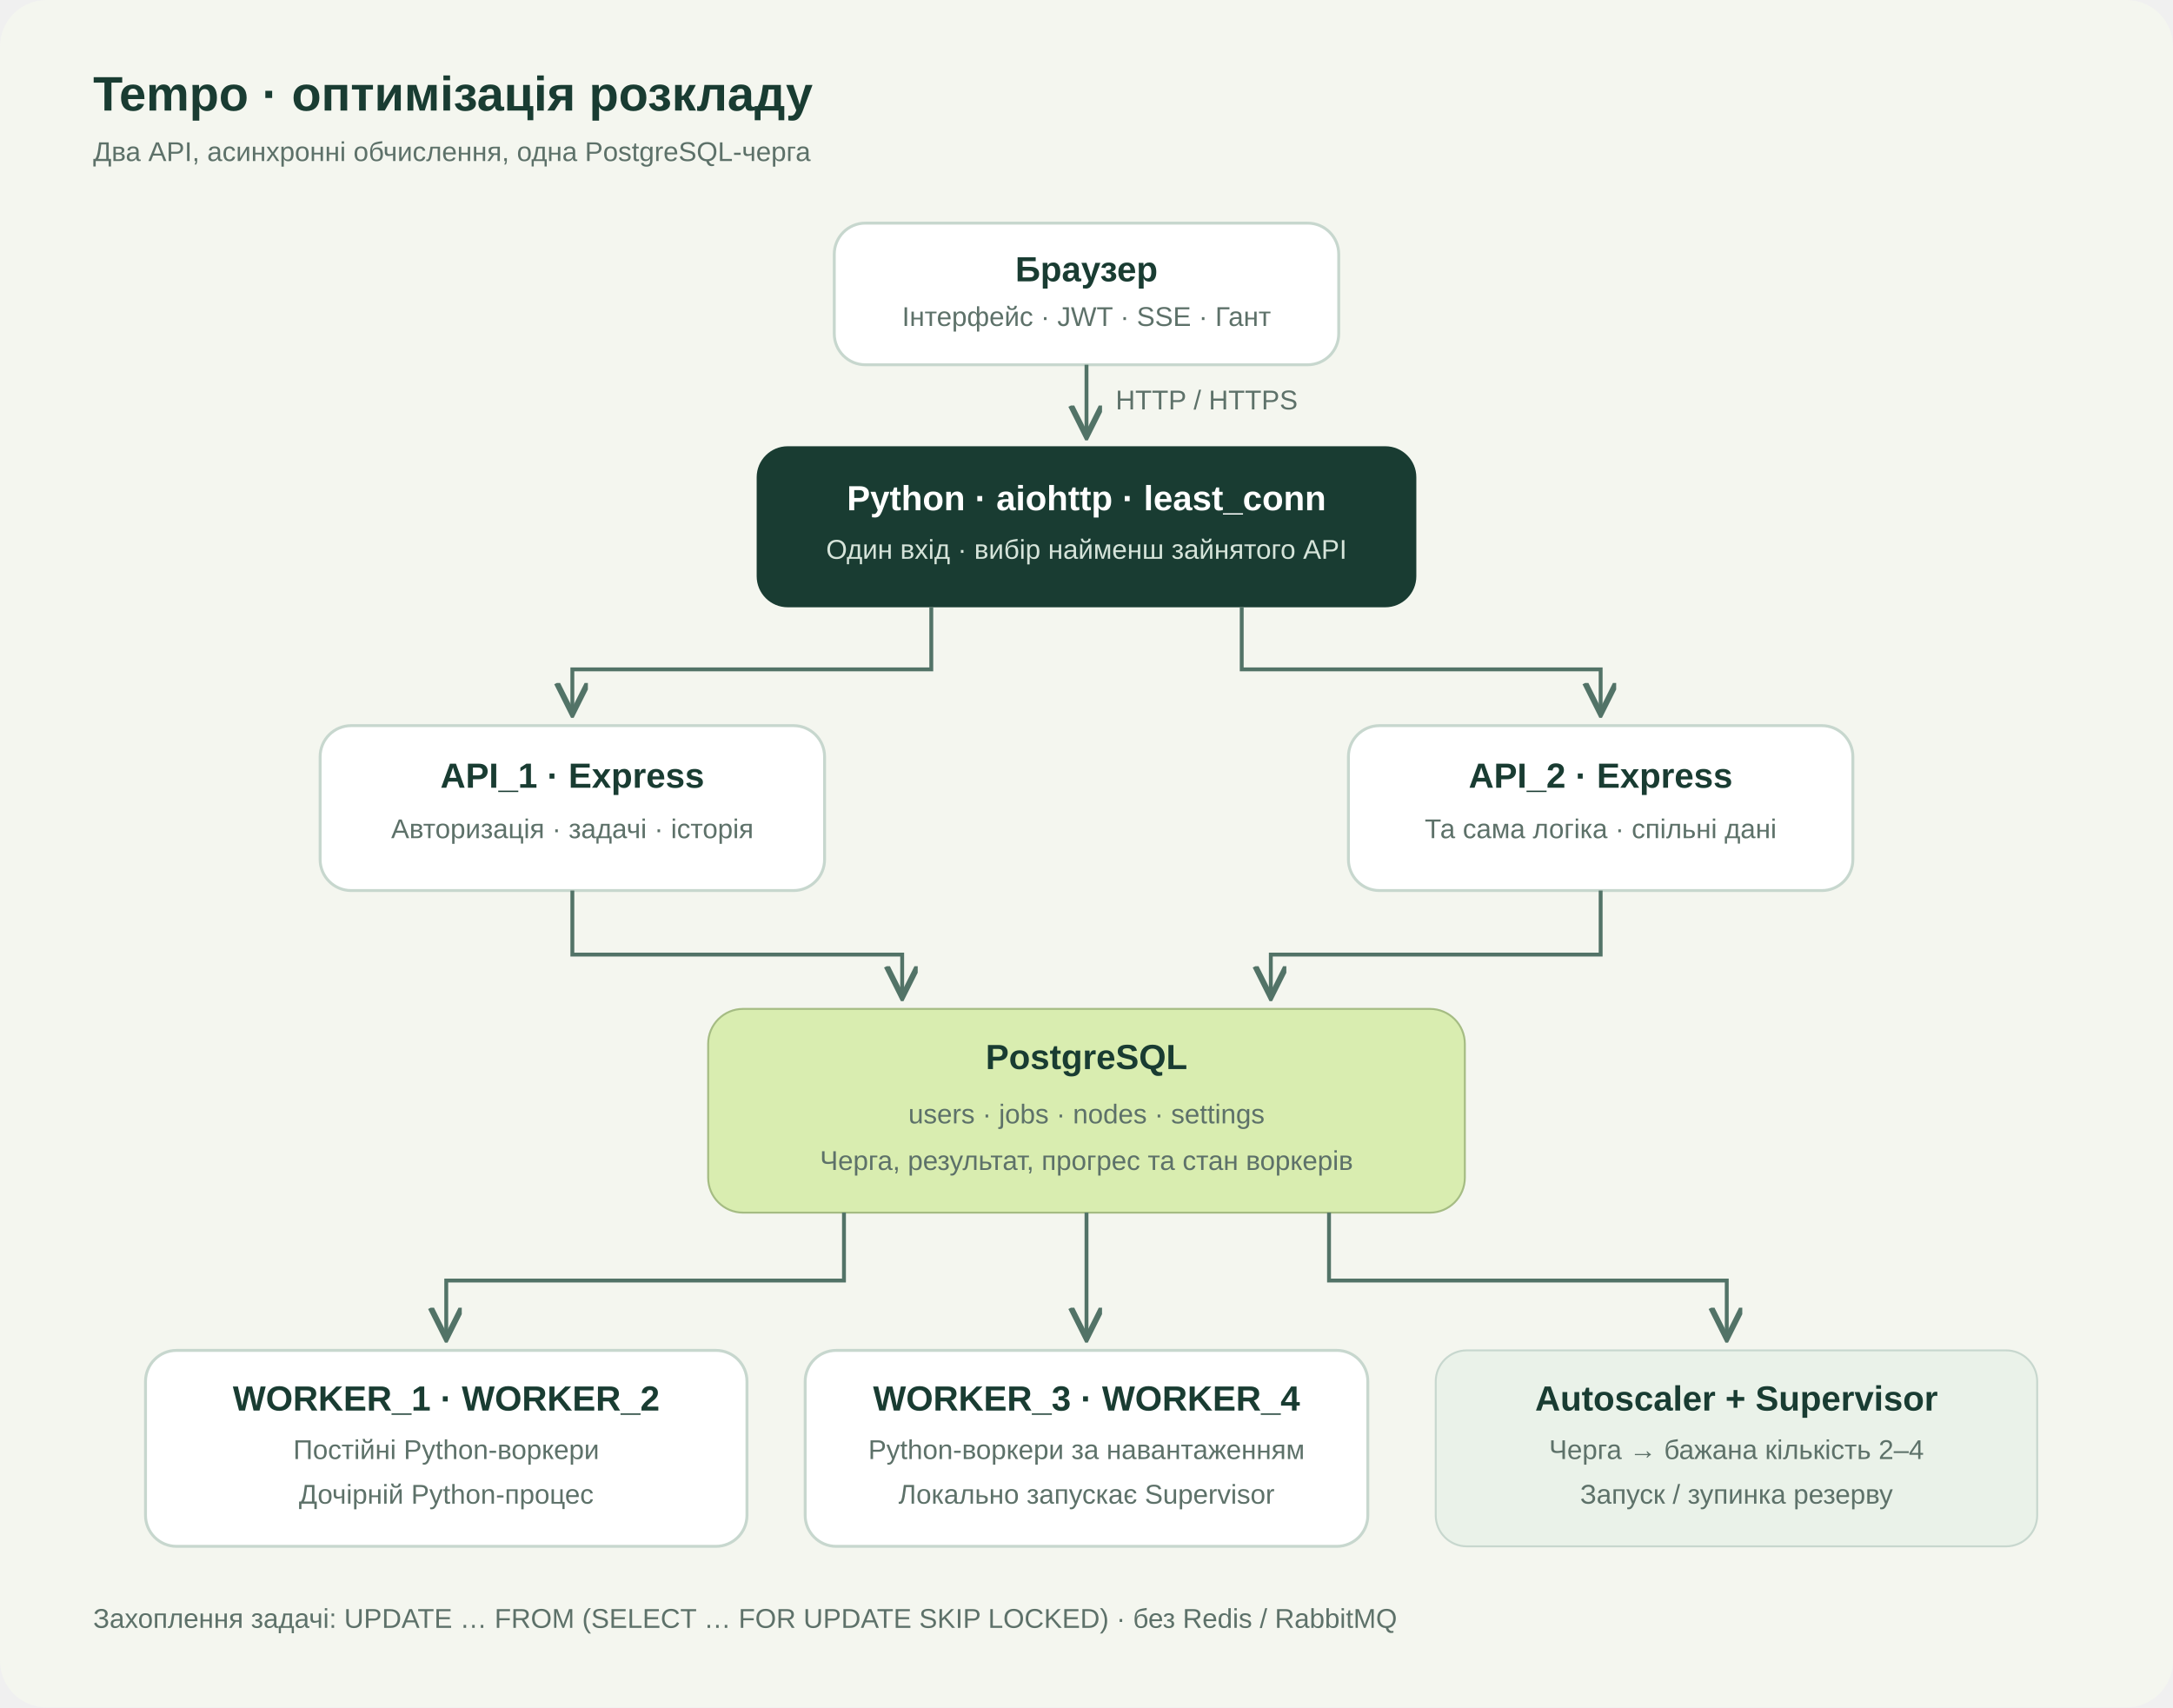
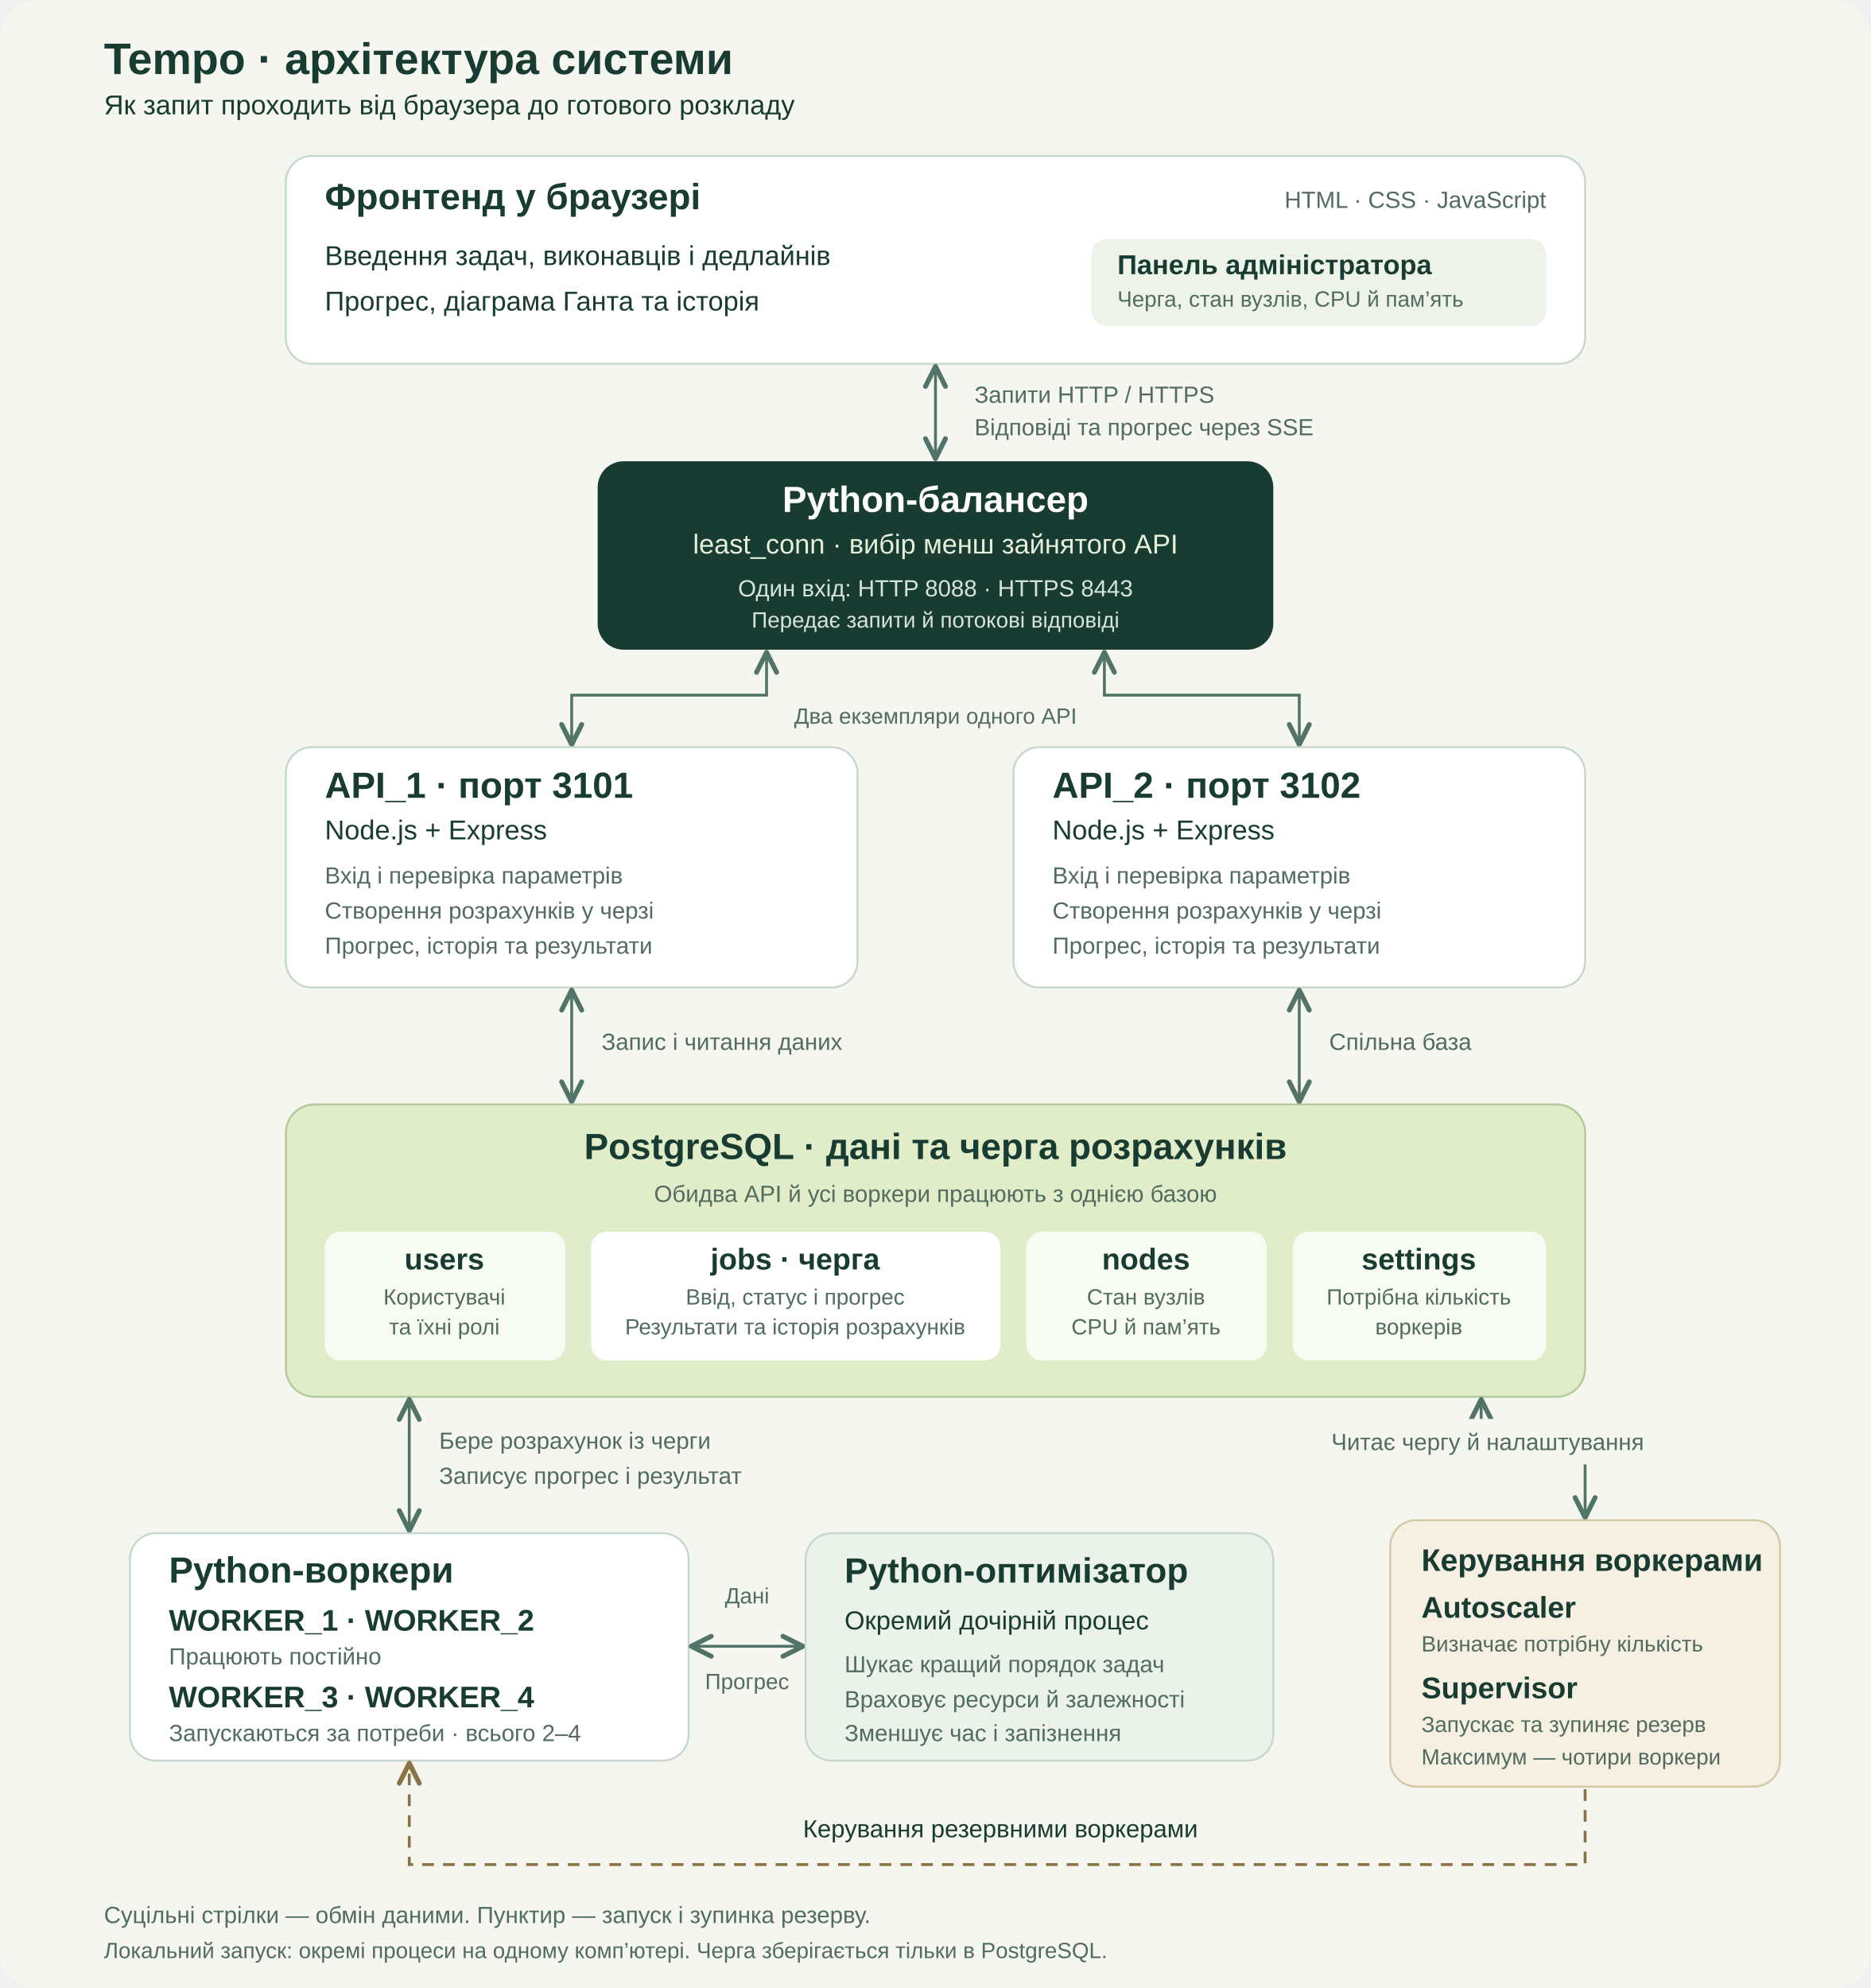
- <svg xmlns="http://www.w3.org/2000/svg" width="1120" height="880" viewBox="0 0 1120 880" role="img" aria-labelledby="title desc">
+ <svg xmlns="http://www.w3.org/2000/svg" width="1440" height="1530" viewBox="0 0 1440 1530" role="img" aria-labelledby="title desc">
  <defs>
-     <marker id="arrow" markerWidth="9" markerHeight="9" refX="8" refY="4" orient="auto">
-       <path d="M0 0L8 4L0 8" fill="none" stroke="#527367" stroke-width="1.5" />
+     <marker id="arrow" markerWidth="9" markerHeight="9" refX="8" refY="4.5" orient="auto-start-reverse">
+       <path d="M1 1L8 4.5L1 8" fill="none" stroke="#527367" stroke-width="1.7" stroke-linecap="round" stroke-linejoin="round" />
    </marker>
-     <style>text{font-family:Segoe UI,Arial,sans-serif;fill:#193c32}.title{font-size:25px;font-weight:700}.label{font-size:18px;font-weight:650}.small{font-size:14px;fill:#5d7169}.box{fill:#fff;stroke:#c7d7ce;stroke-width:1.5}.line{fill:none;stroke:#527367;stroke-width:2;marker-end:url(#arrow)}.light{fill:#eaf2e9}.accent{fill:#d9edb0}</style>
+     <marker id="control-arrow" markerWidth="9" markerHeight="9" refX="8" refY="4.5" orient="auto">
+       <path d="M1 1L8 4.5L1 8" fill="none" stroke="#897344" stroke-width="1.7" stroke-linecap="round" stroke-linejoin="round" />
+     </marker>
+     <style>
+       text{font-family:"Segoe UI",Arial,sans-serif;fill:#193c32}
+       .heading{font-size:34px;font-weight:700}
+       .title{font-size:28px;font-weight:650}
+       .body{font-size:21px}
+       .note{font-size:18px;fill:#526c60}
+       .small{font-size:17px;fill:#526c60}
+       .card{fill:#fff;stroke:#c7d7ce;stroke-width:1.5}
+       .data{fill:none;stroke:#527367;stroke-width:2.2;marker-start:url(#arrow);marker-end:url(#arrow)}
+       .control{fill:none;stroke:#897344;stroke-width:2.2;stroke-dasharray:9 7;marker-end:url(#control-arrow)}
+     </style>
  </defs>
-   <rect width="1120" height="880" rx="24" fill="#f4f6ef" />
-   <text x="48" y="57" class="title">Tempo · оптимізація розкладу</text>
-   <text x="48" y="83" class="small">Два API, асинхронні обчислення, одна PostgreSQL-черга</text>
-   <rect x="430" y="115" width="260" height="73" rx="16" class="box" />
-   <text x="560" y="145" text-anchor="middle" class="label">Браузер</text>
-   <text x="560" y="168" text-anchor="middle" class="small">Інтерфейс · JWT · SSE · Гант</text>
-   <path d="M560 188V225" class="line" />
-   <text x="575" y="211" class="small">HTTP / HTTPS</text>
-   <rect x="390" y="230" width="340" height="83" rx="16" fill="#193c32" />
-   <text x="560" y="263" text-anchor="middle" style="fill:white" class="label">Python · aiohttp · least_conn</text>
-   <text x="560" y="288" text-anchor="middle" style="fill:#d6e4da" class="small">Один вхід · вибір найменш зайнятого API</text>
-   <path d="M480 313V345H295V368" class="line" />
-   <path d="M640 313V345H825V368" class="line" />
-   <rect x="165" y="374" width="260" height="85" rx="16" class="box" />
-   <text x="295" y="406" text-anchor="middle" class="label">API_1 · Express</text>
-   <text x="295" y="432" text-anchor="middle" class="small">Авторизація · задачі · історія</text>
-   <rect x="695" y="374" width="260" height="85" rx="16" class="box" />
-   <text x="825" y="406" text-anchor="middle" class="label">API_2 · Express</text>
-   <text x="825" y="432" text-anchor="middle" class="small">Та сама логіка · спільні дані</text>
-   <path d="M295 459V492H465V514" class="line" />
-   <path d="M825 459V492H655V514" class="line" />
-   <rect x="365" y="520" width="390" height="105" rx="18" class="accent" stroke="#a5bc83" />
-   <text x="560" y="551" text-anchor="middle" class="label">PostgreSQL</text>
-   <text x="560" y="579" text-anchor="middle" class="small">users · jobs · nodes · settings</text>
-   <text x="560" y="603" text-anchor="middle" class="small">Черга, результат, прогрес та стан воркерів</text>
-   <path d="M435 625V660H230V690" class="line" />
-   <path d="M560 625V690" class="line" />
-   <path d="M685 625V660H890V690" class="line" />
-   <rect x="75" y="696" width="310" height="101" rx="16" class="box" />
-   <text x="230" y="727" text-anchor="middle" class="label">WORKER_1 · WORKER_2</text>
-   <text x="230" y="752" text-anchor="middle" class="small">Постійні Python-воркери</text>
-   <text x="230" y="775" text-anchor="middle" class="small">Дочірній Python-процес</text>
-   <rect x="415" y="696" width="290" height="101" rx="16" class="box" />
-   <text x="560" y="727" text-anchor="middle" class="label">WORKER_3 · WORKER_4</text>
-   <text x="560" y="752" text-anchor="middle" class="small">Python-воркери за навантаженням</text>
-   <text x="560" y="775" text-anchor="middle" class="small">Локально запускає Supervisor</text>
-   <rect x="740" y="696" width="310" height="101" rx="16" class="light" stroke="#c7d7ce" />
-   <text x="895" y="727" text-anchor="middle" class="label">Autoscaler + Supervisor</text>
-   <text x="895" y="752" text-anchor="middle" class="small">Черга → бажана кількість 2–4</text>
-   <text x="895" y="775" text-anchor="middle" class="small">Запуск / зупинка резерву</text>
-   <text x="48" y="839" class="small">Захоплення задачі: UPDATE … FROM (SELECT … FOR UPDATE SKIP LOCKED) · без Redis / RabbitMQ</text>
+   <rect width="1440" height="1530" rx="28" fill="#f4f6ef" />
+   <text x="80" y="57" class="heading">Tempo · архітектура системи</text>
+   <text x="80" y="88" class="body" fill="#526c60">Як запит проходить від браузера до готового розкладу</text>
+   <rect x="220" y="120" width="1000" height="160" rx="20" class="card" />
+   <text x="250" y="161" class="title">Фронтенд у браузері</text>
+   <text x="1190" y="160" text-anchor="end" class="note">HTML · CSS · JavaScript</text>
+   <text x="250" y="204" class="body">Введення задач, виконавців і дедлайнів</text>
+   <text x="250" y="239" class="body">Прогрес, діаграма Ганта та історія</text>
+   <rect x="840" y="184" width="350" height="67" rx="12" fill="#edf3e9" />
+   <text x="860" y="211" font-size="21" font-weight="600">Панель адміністратора</text>
+   <text x="860" y="236" class="small">Черга, стан вузлів, CPU й пам’ять</text>
+   <path d="M720 282V353" class="data" />
+   <text x="750" y="310" class="note">Запити HTTP / HTTPS</text>
+   <text x="750" y="335" class="note">Відповіді та прогрес через SSE</text>
+   <rect x="460" y="355" width="520" height="145" rx="20" fill="#193c32" />
+   <text x="720" y="394" text-anchor="middle" class="title" style="fill:#fff">Python-балансер</text>
+   <text x="720" y="426" text-anchor="middle" class="body" style="fill:#e5efd9">least_conn · вибір менш зайнятого API</text>
+   <text x="720" y="459" text-anchor="middle" class="note" style="fill:#d6e4da">Один вхід: HTTP 8088 · HTTPS 8443</text>
+   <text x="720" y="483" text-anchor="middle" class="small" style="fill:#d6e4da">Передає запити й потокові відповіді</text>
+   <path d="M590 502V535H440V573" class="data" />
+   <path d="M850 502V535H1000V573" class="data" />
+   <text x="720" y="557" text-anchor="middle" class="small">Два екземпляри одного API</text>
+   <rect x="220" y="575" width="440" height="185" rx="20" class="card" />
+   <text x="250" y="614" class="title">API_1 · порт 3101</text>
+   <text x="250" y="646" class="body">Node.js + Express</text>
+   <text x="250" y="680" class="note">Вхід і перевірка параметрів</text>
+   <text x="250" y="707" class="note">Створення розрахунків у черзі</text>
+   <text x="250" y="734" class="note">Прогрес, історія та результати</text>
+   <rect x="780" y="575" width="440" height="185" rx="20" class="card" />
+   <text x="810" y="614" class="title">API_2 · порт 3102</text>
+   <text x="810" y="646" class="body">Node.js + Express</text>
+   <text x="810" y="680" class="note">Вхід і перевірка параметрів</text>
+   <text x="810" y="707" class="note">Створення розрахунків у черзі</text>
+   <text x="810" y="734" class="note">Прогрес, історія та результати</text>
+   <path d="M440 762V848" class="data" />
+   <path d="M1000 762V848" class="data" />
+   <text x="463" y="808" class="note">Запис і читання даних</text>
+   <text x="1023" y="808" class="note">Спільна база</text>
+   <rect x="220" y="850" width="1000" height="225" rx="22" fill="#e1edc9" stroke="#b4c99a" stroke-width="1.5" />
+   <text x="720" y="892" text-anchor="middle" class="title">PostgreSQL · дані та черга розрахунків</text>
+   <text x="720" y="925" text-anchor="middle" class="note">Обидва API й усі воркери працюють з однією базою</text>
+   <rect x="250" y="948" width="185" height="99" rx="12" fill="#f8fbf2" />
+   <text x="342" y="977" text-anchor="middle" font-size="23" font-weight="600">users</text>
+   <text x="342" y="1004" text-anchor="middle" class="small">Користувачі</text>
+   <text x="342" y="1027" text-anchor="middle" class="small">та їхні ролі</text>
+   <rect x="455" y="948" width="315" height="99" rx="12" fill="#fff" />
+   <text x="612" y="977" text-anchor="middle" font-size="23" font-weight="600">jobs · черга</text>
+   <text x="612" y="1004" text-anchor="middle" class="small">Ввід, статус і прогрес</text>
+   <text x="612" y="1027" text-anchor="middle" class="small">Результати та історія розрахунків</text>
+   <rect x="790" y="948" width="185" height="99" rx="12" fill="#f8fbf2" />
+   <text x="882" y="977" text-anchor="middle" font-size="23" font-weight="600">nodes</text>
+   <text x="882" y="1004" text-anchor="middle" class="small">Стан вузлів</text>
+   <text x="882" y="1027" text-anchor="middle" class="small">CPU й пам’ять</text>
+   <rect x="995" y="948" width="195" height="99" rx="12" fill="#f8fbf2" />
+   <text x="1092" y="977" text-anchor="middle" font-size="23" font-weight="600">settings</text>
+   <text x="1092" y="1004" text-anchor="middle" class="small">Потрібна кількість</text>
+   <text x="1092" y="1027" text-anchor="middle" class="small">воркерів</text>
+   <path d="M315 1077V1178" class="data" />
+   <text x="338" y="1115" class="note">Бере розрахунок із черги</text>
+   <text x="338" y="1142" class="note">Записує прогрес і результат</text>
+   <path d="M1140 1077V1124H1220V1168" class="data" />
+   <rect x="1010" y="1092" width="270" height="35" rx="8" fill="#f4f6ef" />
+   <text x="1145" y="1116" text-anchor="middle" class="note">Читає чергу й налаштування</text>
+   <rect x="100" y="1180" width="430" height="175" rx="20" class="card" />
+   <text x="130" y="1218" class="title">Python-воркери</text>
+   <text x="130" y="1255" font-size="23" font-weight="600">WORKER_1 · WORKER_2</text>
+   <text x="130" y="1281" class="note">Працюють постійно</text>
+   <text x="130" y="1314" font-size="23" font-weight="600">WORKER_3 · WORKER_4</text>
+   <text x="130" y="1340" class="note">Запускаються за потреби · всього 2–4</text>
+   <path d="M532 1267H618" class="data" />
+   <text x="575" y="1234" text-anchor="middle" class="small">Дані</text>
+   <text x="575" y="1300" text-anchor="middle" class="small">Прогрес</text>
+   <rect x="620" y="1180" width="360" height="175" rx="20" fill="#eaf2e9" stroke="#c7d7ce" stroke-width="1.5" />
+   <text x="650" y="1218" font-size="27" font-weight="650">Python-оптимізатор</text>
+   <text x="650" y="1254" font-size="20">Окремий дочірній процес</text>
+   <text x="650" y="1287" class="note">Шукає кращий порядок задач</text>
+   <text x="650" y="1314" class="note">Враховує ресурси й залежності</text>
+   <text x="650" y="1340" class="note">Зменшує час і запізнення</text>
+   <rect x="1070" y="1170" width="300" height="205" rx="20" fill="#f5f0e1" stroke="#d4c7a5" stroke-width="1.5" />
+   <text x="1094" y="1209" font-size="24" font-weight="650">Керування воркерами</text>
+   <text x="1094" y="1245" font-size="23" font-weight="600">Autoscaler</text>
+   <text x="1094" y="1271" class="small">Визначає потрібну кількість</text>
+   <text x="1094" y="1307" font-size="23" font-weight="600">Supervisor</text>
+   <text x="1094" y="1333" class="small">Запускає та зупиняє резерв</text>
+   <text x="1094" y="1358" class="small">Максимум — чотири воркери</text>
+   <path d="M1220 1377V1435H315V1357" class="control" />
+   <text x="770" y="1414" text-anchor="middle" font-size="19" fill="#79653a">Керування резервними воркерами</text>
+   <text x="80" y="1480" class="note">Суцільні стрілки — обмін даними. Пунктир — запуск і зупинка резерву.</text>
+   <text x="80" y="1507" class="small">Локальний запуск: окремі процеси на одному комп’ютері. Черга зберігається тільки в PostgreSQL.</text>
</svg>
